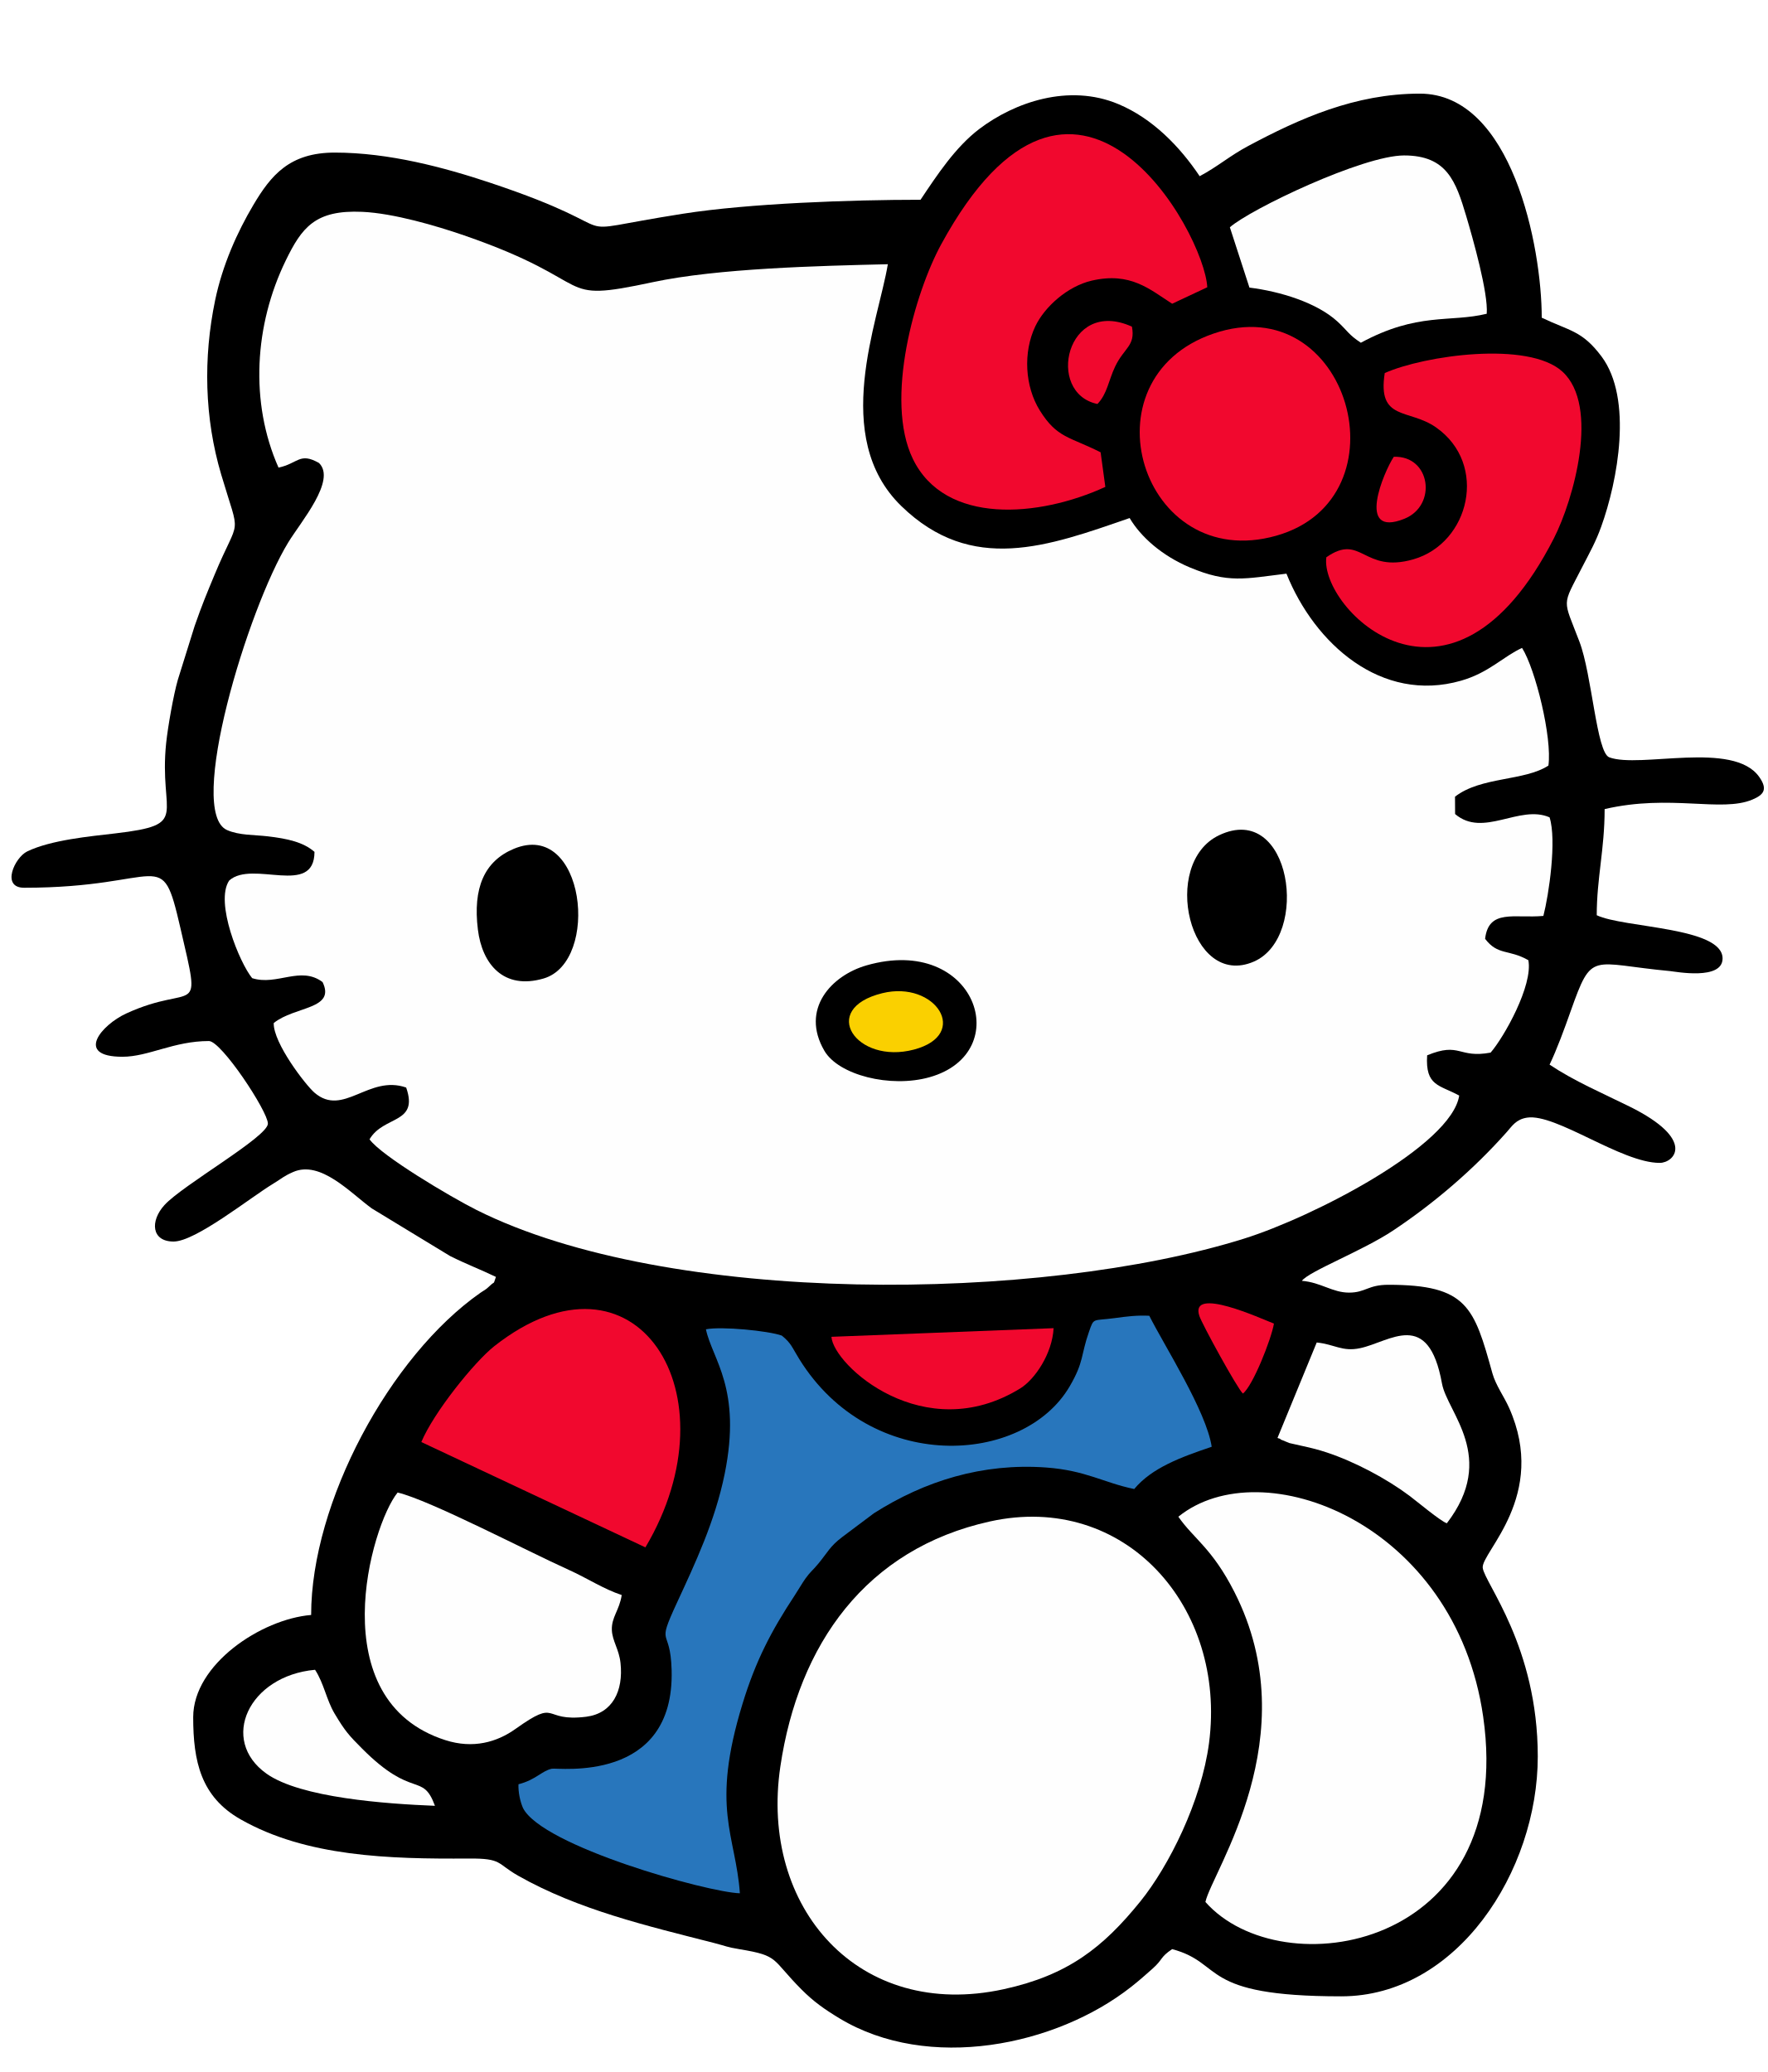
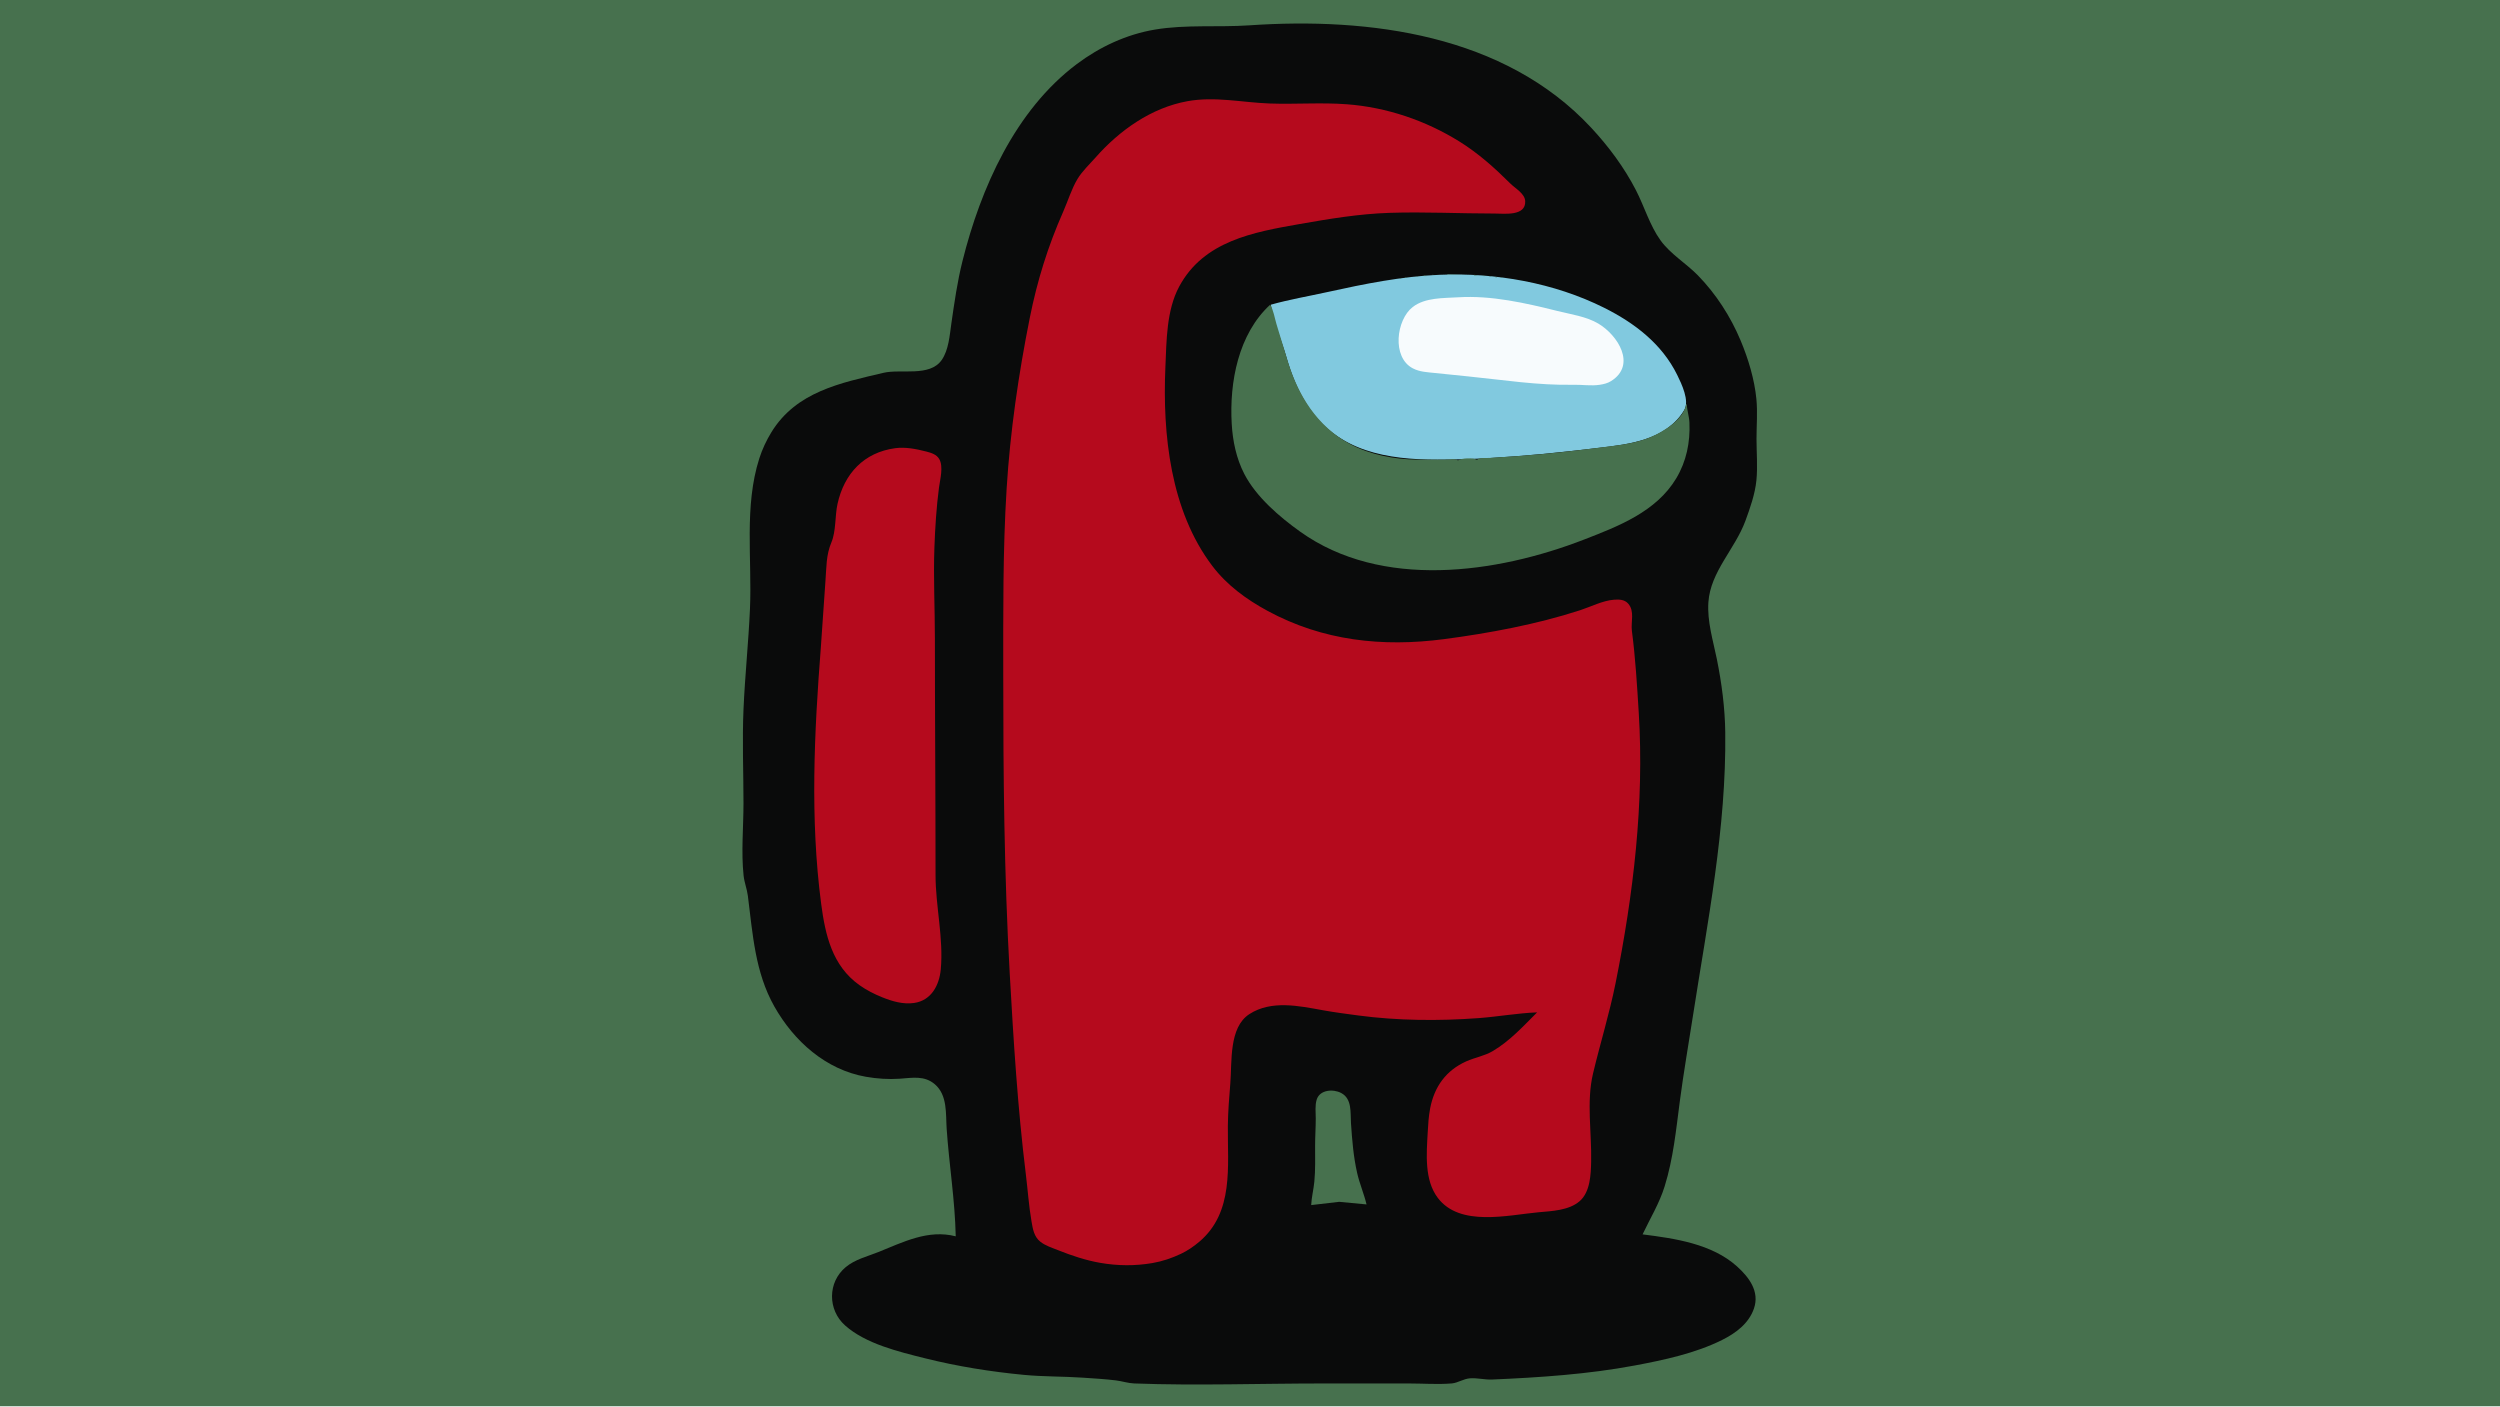
- <svg xmlns="http://www.w3.org/2000/svg" width="148pt" height="173.5pt" viewBox="0 0 148 173.5" version="1.1">
-   <g id="surface1">
-     <path style=" stroke:none;fill-rule:evenodd;fill:rgb(0%,0%,0%);fill-opacity:1;" d="M 77.074 16.727 C 71.301 16.727 62.734 17.023 57.176 17.898 C 45.969 19.656 53.941 19.598 40.988 15.285 C 37.203 14.027 32.566 12.777 28.027 12.777 C 24.234 12.777 22.68 14.691 21.215 17.16 C 19.875 19.418 18.629 22.176 18.012 25.145 C 17.008 29.977 17.117 35.004 18.52 39.734 C 20.16 45.27 20.086 43.02 17.961 48.137 C 17.273 49.793 16.922 50.633 16.301 52.406 L 14.891 56.918 C 14.516 58.223 14.059 60.855 13.914 62.199 C 13.27 68.34 16.023 69.039 9.652 69.785 C 7.527 70.035 4.266 70.332 2.273 71.297 C 1.23 71.805 0.066 74.336 2.02 74.336 C 13.816 74.336 13.469 70.633 15.105 77.707 C 16.926 85.566 16.355 82.211 10.574 84.863 C 8.492 85.816 6.23 88.488 10.25 88.488 C 12.438 88.488 14.543 87.172 17.492 87.172 C 18.539 87.172 22.43 93.066 22.43 94.086 C 22.43 95.191 15.301 99.223 13.77 100.906 C 12.555 102.242 12.672 103.961 14.531 103.961 C 16.379 103.961 20.93 100.297 22.863 99.125 C 23.629 98.66 23.723 98.5 24.539 98.141 C 26.836 97.125 29.348 99.895 31.129 101.188 L 37.68 105.172 C 39.07 105.867 40.207 106.289 41.523 106.922 C 41.25 107.68 41.504 107.191 40.98 107.699 C 40.656 108.016 40.543 108.031 40.223 108.254 C 32.637 113.559 26.051 125.809 26.051 135.23 C 21.871 135.578 16.176 139.367 16.176 143.789 C 16.176 147.504 16.828 150.457 20.137 152.34 C 25.641 155.477 32.578 155.672 39.234 155.625 C 42.074 155.605 41.566 156.035 43.387 157.066 C 48.438 159.926 54.168 161.258 59.809 162.703 C 60.859 162.973 60.816 163.035 61.926 163.219 C 65.289 163.773 64.547 164.02 67.109 166.59 C 68.117 167.602 69.016 168.238 70.289 169.008 C 77.723 173.496 88.402 171.336 94.715 166.367 C 95.375 165.848 95.93 165.355 96.492 164.855 C 97.402 164.047 97.105 163.906 98.141 163.211 C 102.574 164.395 100.285 167.164 112.297 167.164 C 121.996 167.164 128.754 156.688 128.754 147.082 C 128.754 137.863 124.289 132.551 124.145 131.281 C 124 129.996 129.641 125.246 126.352 117.883 C 125.934 116.945 125.238 116 124.957 115 C 123.418 109.457 122.859 107.582 116.246 107.582 C 114.527 107.582 114.34 108.238 112.953 108.238 C 111.559 108.238 110.617 107.387 109.004 107.25 C 109.59 106.453 114.09 104.738 116.641 103.039 C 120.121 100.719 123.391 97.91 126.164 94.785 C 126.602 94.293 126.934 93.727 127.859 93.586 C 130.277 93.219 135.742 97.375 138.961 97.375 C 140.176 97.375 142.062 95.441 136.438 92.656 C 134.16 91.531 131.816 90.535 129.742 89.148 C 130.352 87.883 130.988 86.141 131.512 84.66 C 133.324 79.551 133.168 80.695 139.844 81.316 C 140.285 81.359 144.227 82.109 144.227 80.258 C 144.227 77.617 135.934 77.711 133.691 76.637 C 133.691 73.543 134.352 71.109 134.352 67.75 C 139.855 66.469 144.117 68.051 146.723 66.953 C 147.691 66.547 148.02 66.086 147.297 65.059 C 145.133 61.984 137.289 64.371 134.738 63.414 C 133.672 63.012 133.297 56.496 132.242 53.73 C 130.84 50.039 130.754 50.855 132.488 47.457 C 133.121 46.223 133.598 45.398 134.066 44.098 C 135.434 40.316 136.75 33.391 134.082 29.836 C 132.453 27.668 131.43 27.727 129.086 26.602 C 129.086 20.664 126.59 7.84 118.879 7.84 C 113.457 7.84 108.812 9.926 104.504 12.227 C 102.957 13.051 101.961 13.949 100.445 14.754 C 98.785 12.273 96.5 9.918 93.641 8.719 C 89.48 6.973 84.938 8.57 82.004 10.793 C 79.984 12.324 78.453 14.668 77.074 16.727 Z M 77.074 16.727 " />
-     <path style=" stroke:none;fill-rule:evenodd;fill:rgb(99.609%,99.609%,99.609%);fill-opacity:1;" d="M 23.32 39.156 C 24.965 38.809 25.078 37.84 26.711 38.77 C 28.18 40.215 25.195 43.68 24.133 45.422 C 20.75 50.957 15.574 68.004 19.016 69.508 C 20.043 69.957 21.262 69.895 22.426 70.031 C 24.082 70.227 25.395 70.516 26.332 71.332 C 26.312 75.129 21.148 71.977 19.191 73.73 C 17.961 75.547 20.074 80.652 21.113 81.906 C 23.188 82.57 25.16 80.848 27.008 82.234 C 28.125 84.539 24.688 84.238 22.918 85.664 C 22.875 87.344 25.605 90.875 26.336 91.5 C 28.742 93.566 30.875 89.969 34.008 91.066 C 35.082 94.141 32.117 93.387 30.941 95.402 C 31.906 96.766 37.703 100.215 39.895 101.316 C 56.031 109.402 87.129 109.051 104.156 103.719 C 109.953 101.906 121.527 95.93 122.176 91.738 C 120.527 90.832 119.324 90.965 119.492 88.367 C 122.285 87.219 122.078 88.645 124.805 88.141 C 125.914 86.871 128.371 82.512 127.965 80.402 C 126.309 79.461 125.418 80.027 124.344 78.613 C 124.641 76.074 126.816 76.918 129.223 76.695 C 129.684 74.918 130.352 70.352 129.742 68.441 C 127.219 67.34 124.191 70.18 121.832 68.164 L 121.824 66.711 C 123.992 65.02 127.641 65.418 129.645 64.105 C 129.969 61.777 128.562 56.035 127.438 54.254 C 125.855 54.973 124.676 56.328 122.324 57 C 115.668 58.906 110.07 53.922 107.711 48.035 C 104.223 48.457 102.852 48.867 99.625 47.516 C 97.297 46.539 95.516 44.961 94.582 43.379 C 87.75 45.746 81.367 48.113 75.461 42.371 C 69.516 36.586 73.551 26.898 74.336 22.125 C 68.512 22.262 60.078 22.469 54.668 23.625 C 46.145 25.449 50.43 23.707 38.859 19.711 C 36.527 18.906 32.945 17.855 30.332 17.738 C 26.391 17.562 25.273 19.039 23.918 21.828 C 21.305 27.203 20.895 33.688 23.32 39.156 Z M 23.32 39.156 " />
-     <path style=" stroke:none;fill-rule:evenodd;fill:rgb(99.609%,99.609%,99.609%);fill-opacity:1;" d="M 82.891 127.398 C 72.504 129.695 66.855 137.676 65.336 147.926 C 63.582 159.75 71.902 169.219 84.043 166.566 C 89.426 165.391 92.363 163.066 95.473 159.223 C 97.871 156.258 100.594 150.812 101.23 145.945 C 102.715 134.566 94.184 124.906 82.891 127.398 Z M 82.891 127.398 " />
-     <path style=" stroke:none;fill-rule:evenodd;fill:rgb(15.697%,46.263%,73.631%);fill-opacity:1;" d="M 65.457 111.836 C 64.32 111.43 60.41 111.051 59.105 111.309 C 59.633 113.828 62.133 116.254 60.672 123.434 C 59.863 127.391 58.227 130.859 56.668 134.23 C 54.898 138.059 56.133 136.105 56.234 139.848 C 56.492 149.391 46.695 148 46.203 148.105 C 45.355 148.285 44.867 149.035 43.41 149.406 C 43.383 150.066 43.547 150.832 43.785 151.387 C 45.379 154.594 59.273 158.461 61.949 158.535 C 61.59 153.598 59.477 151.445 62.172 142.66 C 63.27 139.07 64.578 136.562 66.539 133.59 C 66.844 133.129 67.172 132.551 67.438 132.18 C 67.879 131.57 68 131.555 68.504 130.949 C 69.305 129.984 69.473 129.492 70.535 128.691 L 73.168 126.715 C 77.406 124.016 82.254 122.492 87.598 122.883 C 90.93 123.129 92.387 124.152 94.965 124.684 C 96.441 122.91 98.867 122.02 101.453 121.145 C 100.996 118.152 97.504 112.715 96.227 110.176 C 95.203 110.125 94.355 110.23 93.34 110.371 C 91.461 110.625 91.605 110.301 91.184 111.5 C 90.484 113.477 90.781 114.008 89.551 116.105 C 85.68 122.699 72.906 123.461 66.918 113.797 C 66.289 112.785 66.262 112.488 65.457 111.836 Z M 65.457 111.836 " />
-     <path style=" stroke:none;fill-rule:evenodd;fill:rgb(99.609%,99.609%,99.609%);fill-opacity:1;" d="M 98.66 127.004 C 99.949 128.859 101.484 129.629 103.355 133.309 C 109.504 145.402 101.473 156.727 100.926 159.262 C 107.289 166.461 126.98 163.27 124.184 143.754 C 121.852 127.477 105.625 121.359 98.66 127.004 Z M 98.66 127.004 " />
-     <path style=" stroke:none;fill-rule:evenodd;fill:rgb(94.531%,3.137%,18.042%);fill-opacity:1;" d="M 92.547 40.77 L 92.152 37.875 C 89.531 36.551 88.508 36.688 87.066 34.379 C 85.809 32.367 85.645 29.496 86.688 27.316 C 87.465 25.695 89.363 23.977 91.406 23.5 C 94.648 22.75 96.258 24.223 98.141 25.434 L 101.082 24.055 C 100.855 19.473 90.016 -0.094 78.809 20.449 C 76.609 24.477 74.031 33.473 76.43 38.422 C 79.125 43.988 86.988 43.324 92.547 40.77 Z M 92.547 40.77 " />
-     <path style=" stroke:none;fill-rule:evenodd;fill:rgb(99.609%,99.609%,99.609%);fill-opacity:1;" d="M 52.055 133.562 C 50.52 133.055 49.156 132.141 47.613 131.449 C 44.031 129.832 36.023 125.633 33.293 124.977 C 31.059 127.715 26.855 142.387 37.301 145.715 C 39.613 146.453 41.605 145.883 43.16 144.773 C 46.836 142.156 45.301 144.219 49.07 143.754 C 51.273 143.48 52.211 141.605 51.953 139.242 C 51.828 138.098 51.27 137.41 51.23 136.504 C 51.184 135.414 51.859 134.852 52.055 133.562 Z M 52.055 133.562 " />
-     <path style=" stroke:none;fill-rule:evenodd;fill:rgb(94.531%,3.137%,18.042%);fill-opacity:1;" d="M 115.941 31.238 C 115.309 35.277 117.961 34.195 120.23 35.785 C 124.629 38.859 123.055 45.48 118.336 46.836 C 114.117 48.047 114.004 44.598 111.051 46.664 C 110.48 50.938 121.441 62.02 130.102 45.078 C 131.75 41.848 133.965 33.992 130.816 31.117 C 127.969 28.516 119.242 29.766 115.941 31.238 Z M 115.941 31.238 " />
-     <path style=" stroke:none;fill-rule:evenodd;fill:rgb(94.531%,3.137%,18.042%);fill-opacity:1;" d="M 35.277 120.75 L 54.039 129.57 C 61.688 116.691 53.199 103.438 41.395 112.715 C 39.727 114.027 36.305 118.281 35.277 120.75 Z M 35.277 120.75 " />
-     <path style=" stroke:none;fill-rule:evenodd;fill:rgb(94.531%,3.137%,18.042%);fill-opacity:1;" d="M 101.602 27.934 C 90.543 31.727 95.59 48.039 106.855 44.859 C 117.918 41.734 112.941 24.043 101.602 27.934 Z M 101.602 27.934 " />
-     <path style=" stroke:none;fill-rule:evenodd;fill:rgb(99.609%,99.609%,99.609%);fill-opacity:1;" d="M 102.973 19.031 L 104.613 24.082 C 107.188 24.402 110.254 25.34 111.98 26.922 C 112.848 27.719 112.891 28.008 113.941 28.699 C 118.719 26.117 121.395 27.027 124.48 26.273 C 124.621 24.547 123.305 19.918 122.766 18.105 C 121.898 15.191 121.152 13.016 117.562 13.016 C 114.109 13.016 104.711 17.504 102.973 19.031 Z M 102.973 19.031 " />
-     <path style=" stroke:none;fill-rule:evenodd;fill:rgb(99.609%,99.609%,99.609%);fill-opacity:1;" d="M 110.246 112.414 L 106.961 120.406 C 107.066 120.469 107.188 120.438 107.23 120.539 L 107.961 120.836 C 108.016 120.852 108.91 121.051 109.035 121.078 C 109.844 121.254 110.383 121.391 111.082 121.621 C 113.441 122.402 116.098 123.82 118.004 125.246 C 118.562 125.66 120.633 127.395 121.141 127.551 C 125.387 122.02 121.172 118.285 120.734 115.852 C 119.594 109.531 116.375 112.367 113.875 112.891 C 112.379 113.207 111.746 112.566 110.246 112.414 Z M 110.246 112.414 " />
-     <path style=" stroke:none;fill-rule:evenodd;fill:rgb(0%,0%,0%);fill-opacity:1;" d="M 72.551 80.836 C 69.613 81.68 66.992 84.5 69.023 87.988 C 70.207 90.02 74.547 91.129 77.836 90.199 C 85.078 88.152 81.715 78.207 72.551 80.836 Z M 72.551 80.836 " />
-     <path style=" stroke:none;fill-rule:evenodd;fill:rgb(94.531%,3.137%,18.042%);fill-opacity:1;" d="M 69.613 111.938 C 69.777 114.324 77.375 121.211 85.426 116.258 C 86.641 115.508 88.105 113.359 88.215 111.215 Z M 69.613 111.938 " />
-     <path style=" stroke:none;fill-rule:evenodd;fill:rgb(99.609%,99.609%,99.609%);fill-opacity:1;" d="M 36.418 151.211 C 35.363 148.348 34.598 150.711 30.328 146.43 C 29.219 145.316 28.902 144.977 28.008 143.477 C 27.328 142.328 27.125 140.965 26.379 139.82 C 20.816 140.328 18.344 145.699 22.316 148.52 C 25.168 150.543 32.328 151.047 36.418 151.211 Z M 36.418 151.211 " />
-     <path style=" stroke:none;fill-rule:evenodd;fill:rgb(0%,0%,0%);fill-opacity:1;" d="M 43.008 71.082 C 40.539 72.121 39.586 74.371 40.012 77.832 C 40.363 80.73 42.168 82.914 45.516 81.934 C 50.285 80.539 48.977 68.574 43.008 71.082 Z M 43.008 71.082 " />
-     <path style=" stroke:none;fill-rule:evenodd;fill:rgb(0%,0%,0%);fill-opacity:1;" d="M 102.074 69.938 C 97.121 72.293 99.598 82.855 104.98 80.52 C 109.734 78.457 108.113 67.066 102.074 69.938 Z M 102.074 69.938 " />
-     <path style=" stroke:none;fill-rule:evenodd;fill:rgb(98.047%,81.639%,0%);fill-opacity:1;" d="M 73.875 83.164 C 68.504 84.488 71.707 89.164 76.523 87.887 C 81.289 86.625 78.316 82.07 73.875 83.164 Z M 73.875 83.164 " />
-     <path style=" stroke:none;fill-rule:evenodd;fill:rgb(94.531%,3.137%,18.042%);fill-opacity:1;" d="M 104.066 116.691 C 104.898 116.047 106.445 112.137 106.664 110.832 C 105.621 110.434 99.582 107.652 100.418 110.188 C 100.645 110.879 103.605 116.285 104.066 116.691 Z M 104.066 116.691 " />
-     <path style=" stroke:none;fill-rule:evenodd;fill:rgb(94.531%,3.137%,18.042%);fill-opacity:1;" d="M 91.887 33.828 C 92.707 32.973 92.801 31.898 93.359 30.711 C 94.109 29.117 95.086 28.973 94.773 27.352 C 89.277 24.859 87.504 32.922 91.887 33.828 Z M 91.887 33.828 " />
-     <path style=" stroke:none;fill-rule:evenodd;fill:rgb(94.531%,3.137%,18.042%);fill-opacity:1;" d="M 116.699 38.25 C 115.891 39.461 113.469 45.09 117.582 43.441 C 120.359 42.324 119.781 38.133 116.699 38.25 Z M 116.699 38.25 " />
-   </g>
+ <svg xmlns="http://www.w3.org/2000/svg" width="3840" height="2160">
+   <path style="fill:#47714e; stroke:none;" d="M0 0L0 2160L3840 2160L3840 0L0 0z" />
+   <path style="fill:#0a0b0b; stroke:none;" d="M1468 1899C1425.65 1888.04 1387.4 1907.84 1349 1923.2C1332.05 1929.98 1313.34 1934.38 1299 1946.33C1271.09 1969.58 1271.2 2011.9 1298 2035.83C1329.69 2064.13 1380.78 2076.32 1421 2086.37C1470.63 2098.78 1522.11 2106.99 1573 2111.83C1602.91 2114.68 1633.05 2114.04 1663 2116.09C1679.98 2117.25 1697.08 2118.2 1714 2120.28C1723.17 2121.41 1732.95 2124.64 1742.01 2124.98C1838.37 2128.58 1935.57 2125 2032 2125L2164 2125C2185.74 2125 2208.31 2126.77 2229.96 2124.94C2239.27 2124.16 2247.93 2117.78 2258 2117.09C2269.3 2116.32 2280.68 2119.45 2292 2118.96C2365.08 2115.79 2438.88 2110.9 2511 2097.39C2555.68 2089.02 2604.09 2078.65 2645 2058.25C2665.98 2047.79 2685.99 2033.14 2694.03 2010C2703.18 1983.67 2686.38 1961.72 2668 1945.17C2629.39 1910.42 2572.65 1902.28 2523 1896C2534.8 1871.06 2548.68 1848.7 2556.97 1822C2570.24 1779.3 2574.48 1735.11 2580.28 1691C2586.04 1647.19 2593.65 1603.66 2600.42 1560C2622.87 1415.26 2651.74 1272 2650 1125C2649.55 1087.48 2644.49 1048.79 2637 1012C2631.19 983.54 2622.08 954.371 2624.09 925C2627.31 877.97 2665.07 843.258 2680.95 800C2688.1 780.508 2695.75 758.774 2697.83 738C2699.92 717.084 2698 695.026 2698 674C2698 653.938 2699.76 632.965 2697.83 613C2694.89 582.641 2685.33 551.026 2673.58 523C2658.15 486.204 2635.89 451.602 2607.99 423C2589.84 404.395 2565.64 390.187 2550.43 369C2534 346.119 2525.64 316.999 2512.74 292C2494.68 257.003 2470.7 224.757 2443.91 196C2310.71 53.011 2103.39 26.287 1919 38.911C1870.85 42.207 1821.78 37.419 1774 45.435C1730.36 52.756 1689.25 71.937 1654 98.375C1559.26 169.427 1506.34 289.123 1478.37 401C1470.47 432.606 1465.91 464.799 1461.27 497C1458.67 515.069 1457.19 537.619 1446.43 552.996C1427.97 579.363 1383.91 566.296 1357 572.654C1291.27 588.182 1223.15 601.456 1184.81 664C1177.17 676.461 1170.81 690.076 1166.34 704C1142.75 777.553 1155.29 859.02 1151.96 935C1149.71 986.384 1144.29 1037.64 1142.04 1089C1139.93 1137.13 1142 1185.82 1142 1234C1142 1270.34 1138.29 1308.89 1142.17 1345C1143.29 1355.4 1147.38 1365.53 1148.71 1376C1156.18 1434.47 1159.63 1493.27 1189.42 1546C1219.48 1599.2 1268.29 1643.06 1330 1653.92C1347.05 1656.91 1364.69 1658.1 1382 1656.91C1401.27 1655.59 1419.86 1651.64 1435.96 1665.46C1455.61 1682.33 1452.51 1710.9 1454.09 1734C1457.86 1789 1466.86 1843.86 1468 1899z" />
+   <path style="fill:#b50a1d; stroke:none;" d="M2361 1555C2339.62 1576.38 2319.28 1598.77 2293 1614.4C2280.17 1622.02 2265.46 1624.24 2252 1630.31C2221.05 1644.26 2203.27 1669.03 2196.8 1702C2194.34 1714.57 2193.62 1727.26 2192.92 1740C2191.15 1772.42 2187.63 1812.47 2208.48 1839.99C2242.49 1884.87 2316.13 1866.36 2362.99 1862.06C2383.72 1860.17 2409.86 1859.31 2426.39 1844.96C2442.63 1830.85 2443.59 1803.9 2444.01 1784C2444.96 1739.76 2436.57 1692.47 2446.88 1649C2457.92 1602.51 2472.15 1556.93 2481.55 1510C2508.78 1374.13 2525.76 1233.74 2517.13 1095C2514.52 1052.87 2512.09 1010.93 2506.58 969C2504.79 955.364 2511.26 938.685 2500.79 927.044C2495.16 920.788 2487.02 920.563 2479.17 921.155C2461.65 922.476 2443.6 931.939 2427 937.33C2360.37 958.966 2287.39 972.595 2218 981.718C2123.38 994.16 2031.76 984.259 1947 938.309C1914.4 920.636 1884.45 898.835 1861.9 869C1797.68 784.051 1785.54 666.842 1790.04 564C1791.82 523.418 1791.56 476.674 1811.31 440C1848.91 370.182 1925.04 356.612 1996.09 344.146C2042.12 336.069 2087.2 328.524 2133.96 326.947C2188.05 325.123 2241.92 328 2296 328C2310.6 328 2343.79 332.436 2342.72 309C2342.19 297.319 2327.38 289.344 2320 281.999C2295.97 258.089 2270.88 235.564 2242 217.576C2189.81 185.068 2130.17 164.801 2068.71 160.155C2029.25 157.171 1989.54 160.422 1950 158.964C1907.67 157.402 1866.33 147.776 1824 155.424C1768.4 165.47 1719.5 200.221 1682.71 242C1673.41 252.564 1662.26 262.86 1654.98 275C1645.88 290.16 1640.3 308.798 1633.14 325C1609.65 378.137 1593.2 431.005 1581.8 488C1564.45 574.73 1551.7 662.233 1546.19 750.514C1540.23 846.086 1541 942.226 1541 1038C1541 1190.46 1542.38 1342.9 1550.92 1495.01C1556.71 1598.12 1563.1 1701.38 1575.72 1804C1578.66 1827.94 1580.28 1852.22 1584.39 1876C1586.39 1887.6 1588.14 1899.5 1598.01 1907.32C1605.74 1913.43 1615.95 1916.58 1625 1920.2C1645.88 1928.55 1667.8 1935.89 1690 1939.75C1716.7 1944.39 1743.27 1944.63 1770 1940.08C1785.32 1937.47 1799.99 1932.46 1814 1925.83C1824.21 1921 1833.38 1914.68 1842 1907.41C1895.68 1862.12 1885.34 1791.33 1886 1729C1886.24 1707.35 1888.01 1685.57 1889.77 1664C1892.48 1630.95 1887.38 1578.18 1919 1557.7C1952.8 1535.81 1995.33 1545.12 2032.01 1551.74C2049.93 1554.98 2067.96 1557.31 2086 1559.72C2146.73 1567.82 2209.8 1568.34 2270.83 1563.84C2300.81 1561.64 2331 1556.13 2361 1555z" />
+   <path style="fill:#47714e; stroke:none;" d="M2221 421L2222 422L2221 421M2223 421L2223 422L2250 422L2223 421M2200 422L2200 423L2206 423L2200 422z" />
+   <path style="fill:#81c9df; stroke:none;" d="M1952 468C1955.57 494.486 1968.09 521.278 1975.42 547C1983.24 574.409 1993.73 601.232 2009.67 625C2055.79 693.752 2131.35 706 2208 706C2262.5 706 2316.77 702.187 2371.01 697.156C2399.04 694.557 2426.95 691.218 2454.91 688.005C2503.03 682.475 2559.11 675.746 2586.93 630C2595.55 615.833 2582.82 589.37 2576.24 576C2552.74 528.203 2510.8 496.153 2464 472.753C2386.86 434.184 2296.89 418.532 2211.09 422.084C2153.06 424.486 2095.61 436.073 2039 448.576C2010.12 454.955 1980.47 459.997 1952 468z" />
+   <path style="fill:#47714e; stroke:none;" d="M2208 422L2209 423L2208 422M2264 422L2264 423L2270 423L2264 422M2187 423L2187 424L2191 424L2187 423M2278 423L2278 424L2281 424L2278 423M2176 424L2176 425L2179 425L2176 424M2288 424L2288 425L2291 425L2288 424M2167.67 425.333L2168.33 425.667L2167.67 425.333M2297 425L2297 426L2300 426L2297 425M2158 426L2158 427L2161 427L2158 426M2305 426L2305 427L2308 427L2305 426M2150 427L2150 428L2153 428L2150 427M2313.67 427.333L2314.33 427.667L2313.67 427.333M2143.67 428.333L2144.33 428.667L2143.67 428.333M2319.67 428.333L2320.33 428.667L2319.67 428.333M2137.67 429.333L2138.33 429.667L2137.67 429.333M2326.67 429.333L2327.33 429.667L2326.67 429.333M2130.67 430.333L2131.33 430.667L2130.67 430.333M2332 430L2333 431L2332 430M2124.67 431.333L2125.33 431.667L2124.67 431.333M2337.67 431.333L2338.33 431.667L2337.67 431.333M2118.67 432.333L2119.33 432.667L2118.67 432.333M2342.67 432.333L2343.33 432.667L2342.67 432.333M2112.67 433.333L2113.33 433.667L2112.67 433.333M2347.67 433.333L2348.33 433.667L2347.67 433.333M2107 434L2108 435L2107 434M2352.67 434.333L2353.33 434.667L2352.67 434.333M2101.67 435.333L2102.33 435.667L2101.67 435.333M2357 435L2358 436L2357 435M2096.67 436.333L2097.33 436.667L2096.67 436.333M2361.67 436.333L2362.33 436.667L2361.67 436.333M2090.67 437.333L2091.33 437.667L2090.67 437.333M2365.67 437.333L2366.33 437.667L2365.67 437.333M2085.67 438.333L2086.33 438.667L2085.67 438.333M2370 438L2371 439L2370 438M2080.67 439.333L2081.33 439.667L2080.67 439.333M2374 439L2375 440L2374 439M2075.67 440.333L2076.33 440.667L2075.67 440.333M2377.67 440.333L2378.33 440.667L2377.67 440.333M2070.67 441.333L2071.33 441.667L2070.67 441.333M2381 441L2382 442L2381 441M2066 442L2067 443L2066 442M2385 442L2386 443L2385 442M2061.67 443.333L2062.33 443.667L2061.67 443.333M2388 443L2389 444L2388 443M2056.67 444.333L2057.33 444.667L2056.67 444.333M2052 445L2053 446L2052 445M2395 445L2396 446L2395 445M2047.67 446.333L2048.33 446.667L2047.67 446.333M2398 446L2399 447L2398 446M2042.67 447.333L2043.33 447.667L2042.67 447.333M2401 447L2402 448L2401 447M2038.67 448.333L2039.33 448.667L2038.67 448.333M2404 448L2405 449L2404 448M2033.67 449.333L2034.33 449.667L2033.67 449.333M2407 449L2408 450L2407 449M2029.67 450.333L2030.33 450.667L2029.67 450.333M2410 450L2411 451L2410 450M2024.67 451.333L2025.33 451.667L2024.67 451.333M2413 451L2414 452L2413 451M2020.67 452.333L2021.33 452.667L2020.67 452.333M2416 452L2417 453L2416 452M2015.67 453.333L2016.33 453.667L2015.67 453.333M2419 453L2420 454L2419 453M2011.67 454.333L2012.33 454.667L2011.67 454.333M2006.67 455.333L2007.33 455.667L2006.67 455.333M2424 455L2425 456L2424 455M2002.67 456.333L2003.33 456.667L2002.67 456.333z" />
+   <path style="fill:#f7fbfd; stroke:none;" d="M2240 456.634C2217.21 458.042 2189.1 456.816 2170 471.529C2144.66 491.055 2137.52 548.688 2170 565.737C2180.8 571.407 2192.47 571.67 2204.3 572.952C2221.18 574.782 2238.1 576.449 2255.01 578.148C2309.18 583.592 2362.5 592.108 2417 591.014C2430.26 590.748 2443.93 593.056 2457.04 591.056C2463.2 590.116 2469.23 588.708 2474.58 585.359C2514.13 560.576 2484.97 514.771 2455 497.015C2436.51 486.062 2412.65 482.789 2392 477.627C2343.16 465.417 2290.66 453.505 2240 456.634z" />
+   <path style="fill:#47714e; stroke:none;" d="M1997.67 457.333L1998.33 457.667L1997.67 457.333M2429 457L2430 458L2429 457M1993.67 458.333L1994.33 458.667L1993.67 458.333M1989 459L1990 460L1989 459M2434 459L2435 460L2434 459M1984.67 460.333L1985.33 460.667L1984.67 460.333M1979.67 461.333L1980.33 461.667L1979.67 461.333M2439 461L2440 462L2439 461M1975.67 462.333L1976.33 462.667L1975.67 462.333M2441 462L2442 463L2441 462M1970.67 463.333L1971.33 463.667L1970.67 463.333M2444 463L2445 464L2444 463M1966 464L1967 465L1966 464M2446 464L2447 465L2446 464M1961.67 465.333L1962.33 465.667L1961.67 465.333M2448 465L2449 466L2448 465M1957 466L1958 467L1957 466M1952.67 467.333L1953.33 467.667L1952.67 467.333M1951 468C1901.99 513.175 1888.23 587.035 1891.92 651.015C1893.45 677.594 1898.97 704.19 1911.26 728C1929.44 763.217 1965.19 793.839 1997 816.573C2122.07 905.955 2298.45 880.926 2433 828.811C2485.97 808.294 2543.85 785.999 2574.55 735C2590.35 708.753 2596.29 679.365 2594.96 649C2594.55 639.55 2591.2 630.418 2591 621L2590 621C2585.94 644.484 2554.14 663.77 2534 671.985C2509.05 682.161 2482.42 684.259 2456 687.671C2416.86 692.724 2377.42 697.167 2338.04 700.017C2321.31 701.228 2304.55 702.135 2287.83 703.401C2282.38 703.814 2273.29 702.394 2269 706L2268 706C2262.83 703.011 2245.04 703.507 2240 707L2239 707C2234.34 704.08 2226.43 706 2221 706C2206.34 706 2191.66 706.153 2177 705.996C2141.79 705.62 2104.12 698.526 2073 681.691C2023.24 654.778 1993.69 607.029 1977.72 554L1960.72 498C1957.88 488.564 1956.13 476.394 1951 468M2457 469L2458 470L2457 469M2459 470L2460 471L2459 470M2461 471L2462 472L2461 471M2463 472L2464 473L2463 472M2465 473L2466 474L2465 473M2467 474L2468 475L2467 474M2469 475L2470 476L2469 475M2476 479L2477 480L2476 479M2478 480L2479 481L2478 480M2480 481L2481 482L2480 481M2485 484L2486 485L2485 484M2487 485L2488 486L2487 485M2490 487L2491 488L2490 487M2492 488L2493 489L2492 488M2495 490L2496 491L2495 490M2500 493L2501 494L2500 493M2503 495L2504 496L2503 495M2507 498L2508 499L2507 498M2510 500L2511 501L2510 500M2514 503L2515 504L2514 503M2518 506L2519 507L2518 506M2523 510L2524 511L2523 510M2524 511L2525 512L2524 511M2529 515L2530 516L2529 515M2530 516L2531 517L2530 516M2531 517L2532 518L2531 517M2549 535L2550 536L2549 535M2550 536L2551 537L2550 536M2554 541L2555 542L2554 541M2555 542L2556 543L2555 542M2558 546L2559 547L2558 546M2561 550L2562 551L2561 550M2563 553L2564 554L2563 553M2565 556L2566 557L2565 556M2568 561L2569 562L2568 561M2571 566L2572 567L2571 566M2572 568L2573 569L2572 568M2573 570L2574 571L2573 570M2574 572L2575 573L2574 572M2575 574L2576 575L2575 574M2576 576L2577 577L2576 576M2577 578L2578 579L2577 578M2579 583L2580 584L2579 583M2580 585L2581 586L2580 585M2581 588L2582 589L2581 588M2583 593L2584 594L2583 593M2584 596L2585 597L2584 596M2585 600L2586 601L2585 600M2586 603L2587 604L2586 603M2587 607L2588 608L2587 607z" />
+   <path style="fill:#0a0b0b; stroke:none;" d="M2000 610L2001 611L2000 610z" />
+   <path style="fill:#47714e; stroke:none;" d="M2588.33 611.667L2588.67 612.333L2588.33 611.667M2589 616L2590 617L2589 616z" />
+   <path style="fill:#0a0b0b; stroke:none;" d="M2587 629L2588 630L2587 629M2018 637L2019 638L2018 637M2579 640L2580 641L2579 640M2023 643L2024 644L2023 643M2565 654L2566 655L2565 654M2041 661L2042 662L2041 661M2046 665L2047 666L2046 665M2520 677L2521 678L2520 677z" />
+   <path style="fill:#b50a1d; stroke:none;" d="M1375 688.425C1327.02 694.956 1296.73 727.319 1286.42 774C1282.4 792.204 1284.24 816.031 1277.07 833C1268.73 852.728 1269.52 871.559 1267.85 892.985C1265.24 926.626 1263.47 960.344 1260.85 993.985C1250.68 1124.66 1244.13 1257.57 1261.28 1388C1267.6 1436.06 1278.15 1483.24 1320 1513.09C1330.78 1520.78 1342.74 1526.85 1355 1531.8C1370.39 1538.01 1387.22 1542.98 1404 1540.57C1430.35 1536.79 1442.74 1513.58 1445.02 1489C1449.47 1441.06 1437 1392.18 1437 1344C1437 1222.97 1436 1102.02 1436 981C1436 934.474 1433.58 887.447 1435.25 841C1436.37 810.25 1438.29 779.609 1442.28 749C1443.92 736.389 1449.46 716.715 1442.63 705.015C1438.55 698.024 1430.37 695.527 1423 693.63C1407.67 689.682 1390.89 686.262 1375 688.425z" />
+   <path style="fill:#0a0b0b; stroke:none;" d="M2093 691L2094 692L2093 691M2107 696L2108 697L2107 696M2268 705L2269 706L2268 705M2239 706L2240 707L2239 706z" />
+   <path style="fill:#47714e; stroke:none;" d="M2014 1851L2057 1846.01L2099 1850C2095.17 1833.82 2088.39 1818.32 2084.65 1802C2078.81 1776.51 2076.87 1750.95 2075.09 1725C2074 1709.06 2077.08 1687.8 2060 1678.82C2047.65 1672.34 2027.19 1673.76 2022.44 1689C2019.62 1698.05 2021 1708.63 2021 1718C2021 1732.01 2020 1745.95 2020 1760C2020 1778.33 2020.57 1796.76 2018.83 1815C2017.69 1826.97 2014.52 1839.04 2014 1851z" />
</svg>
